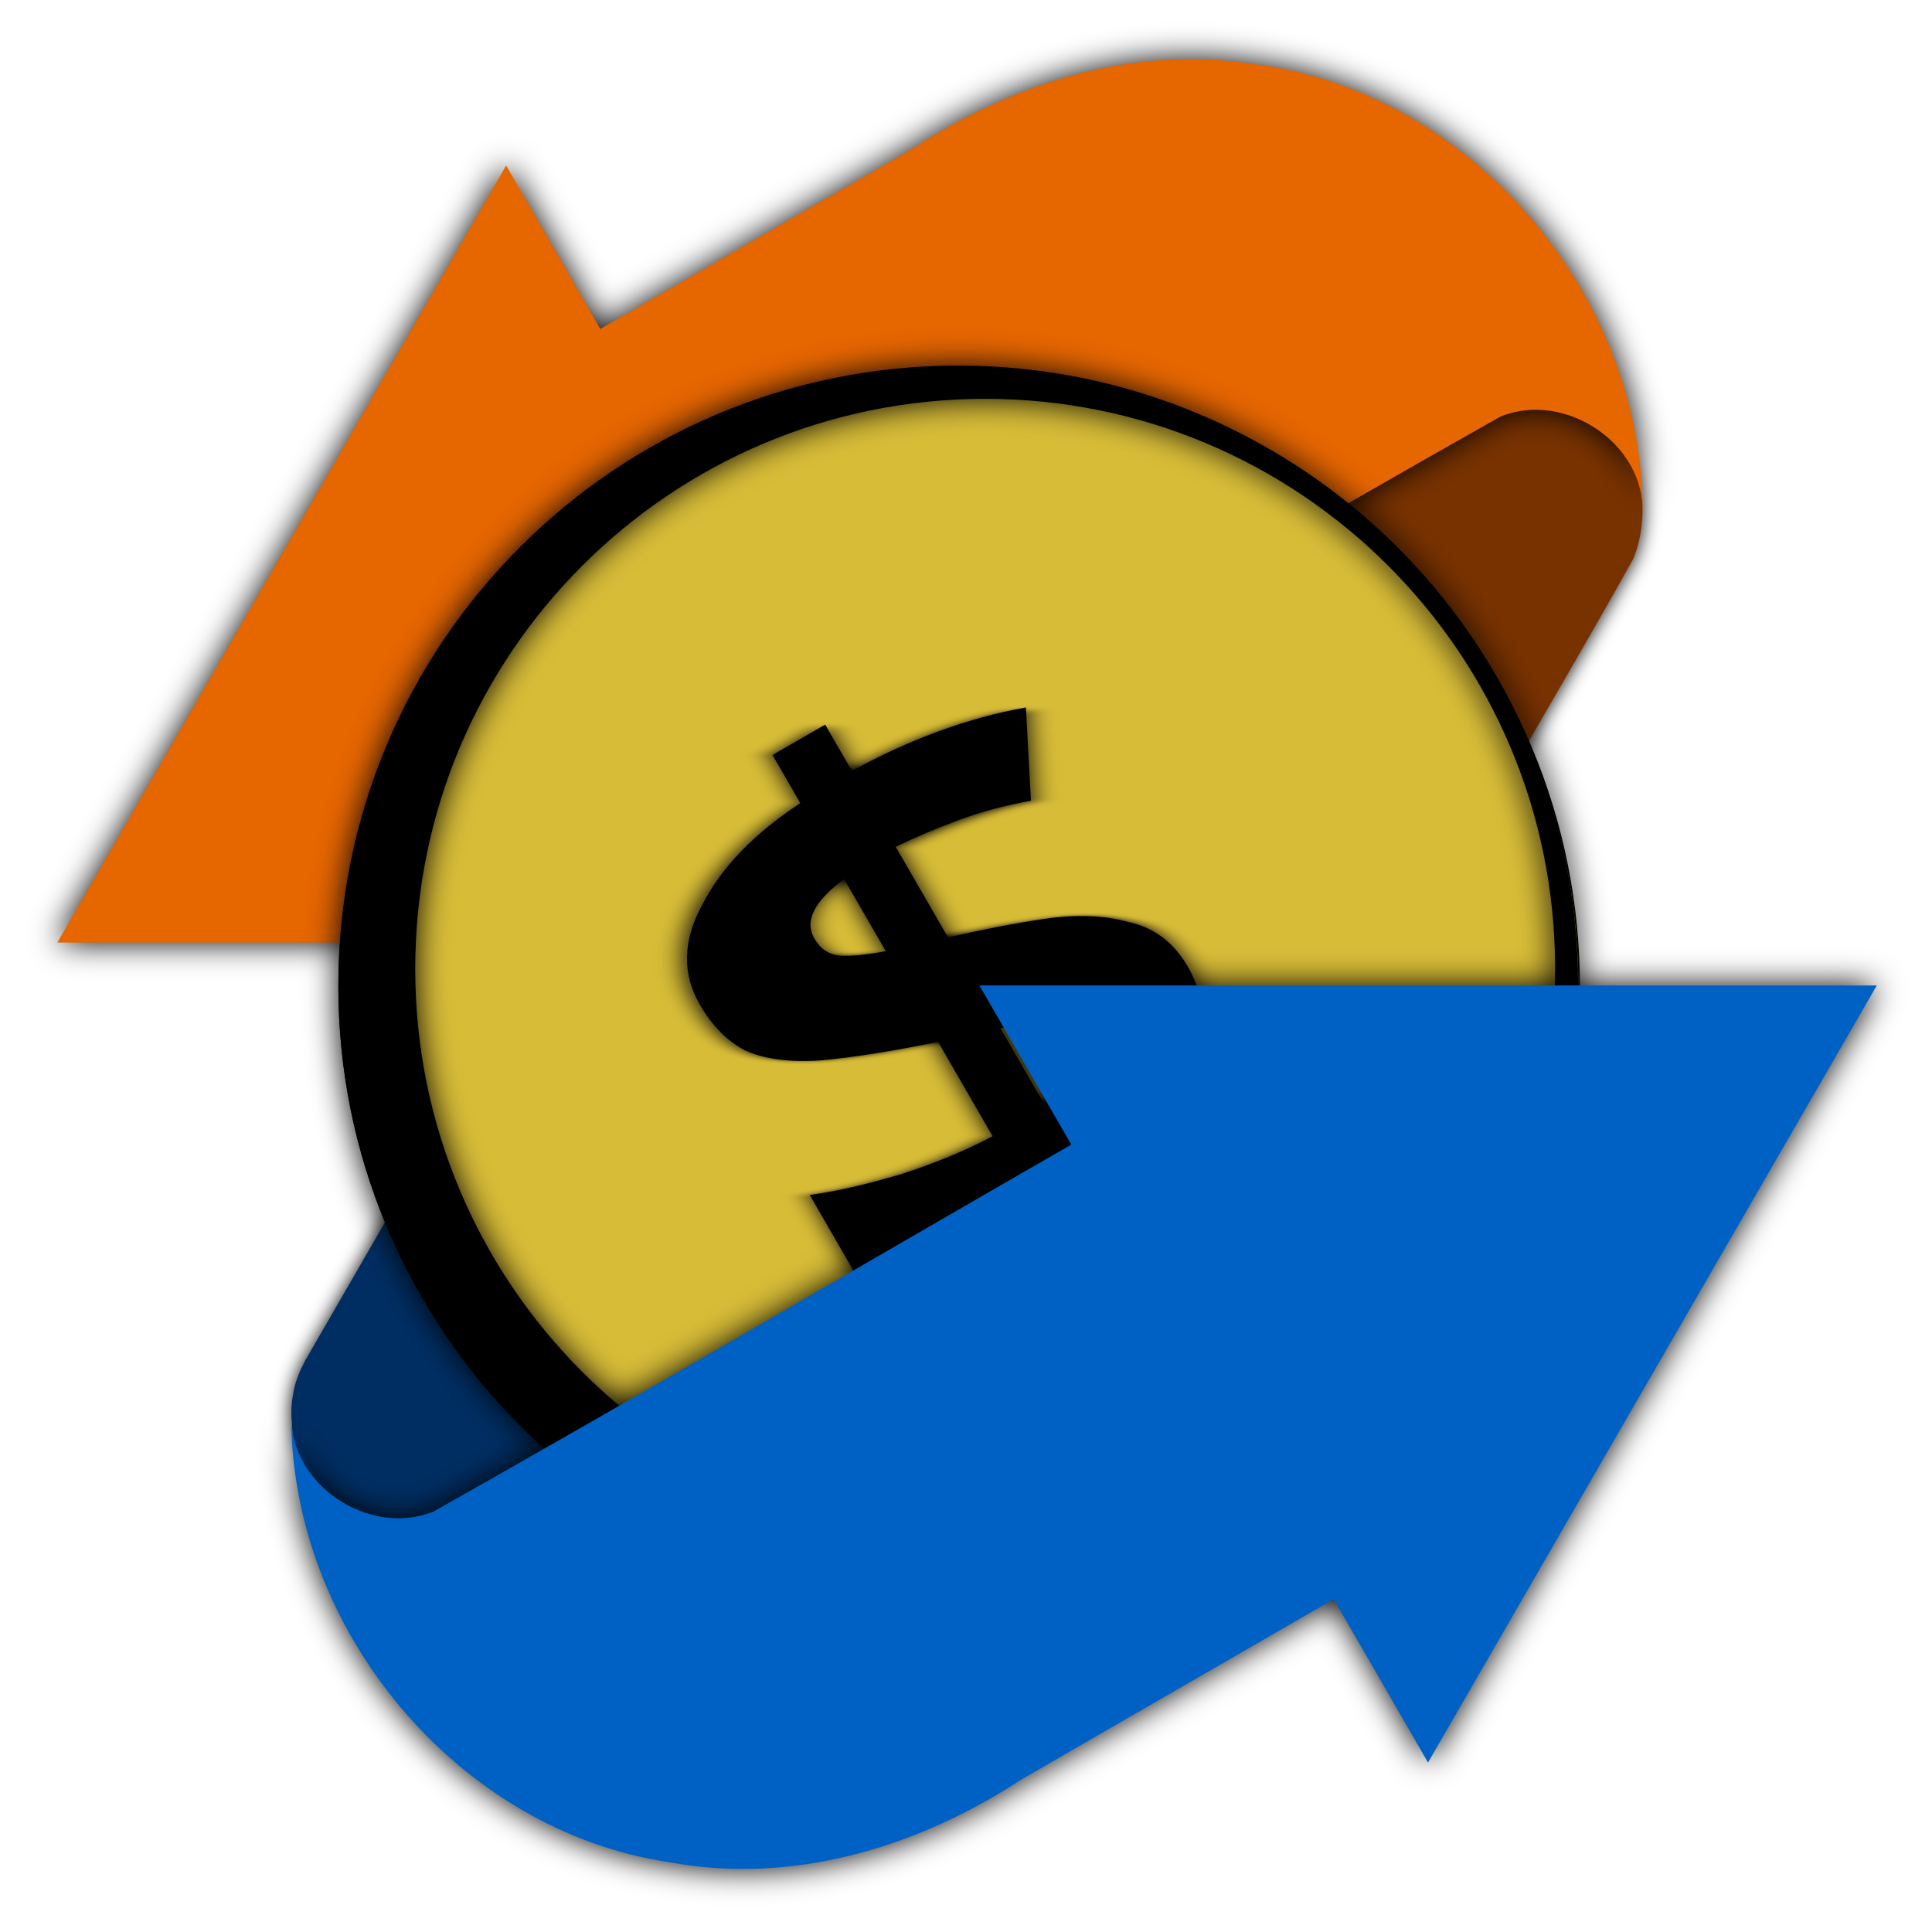
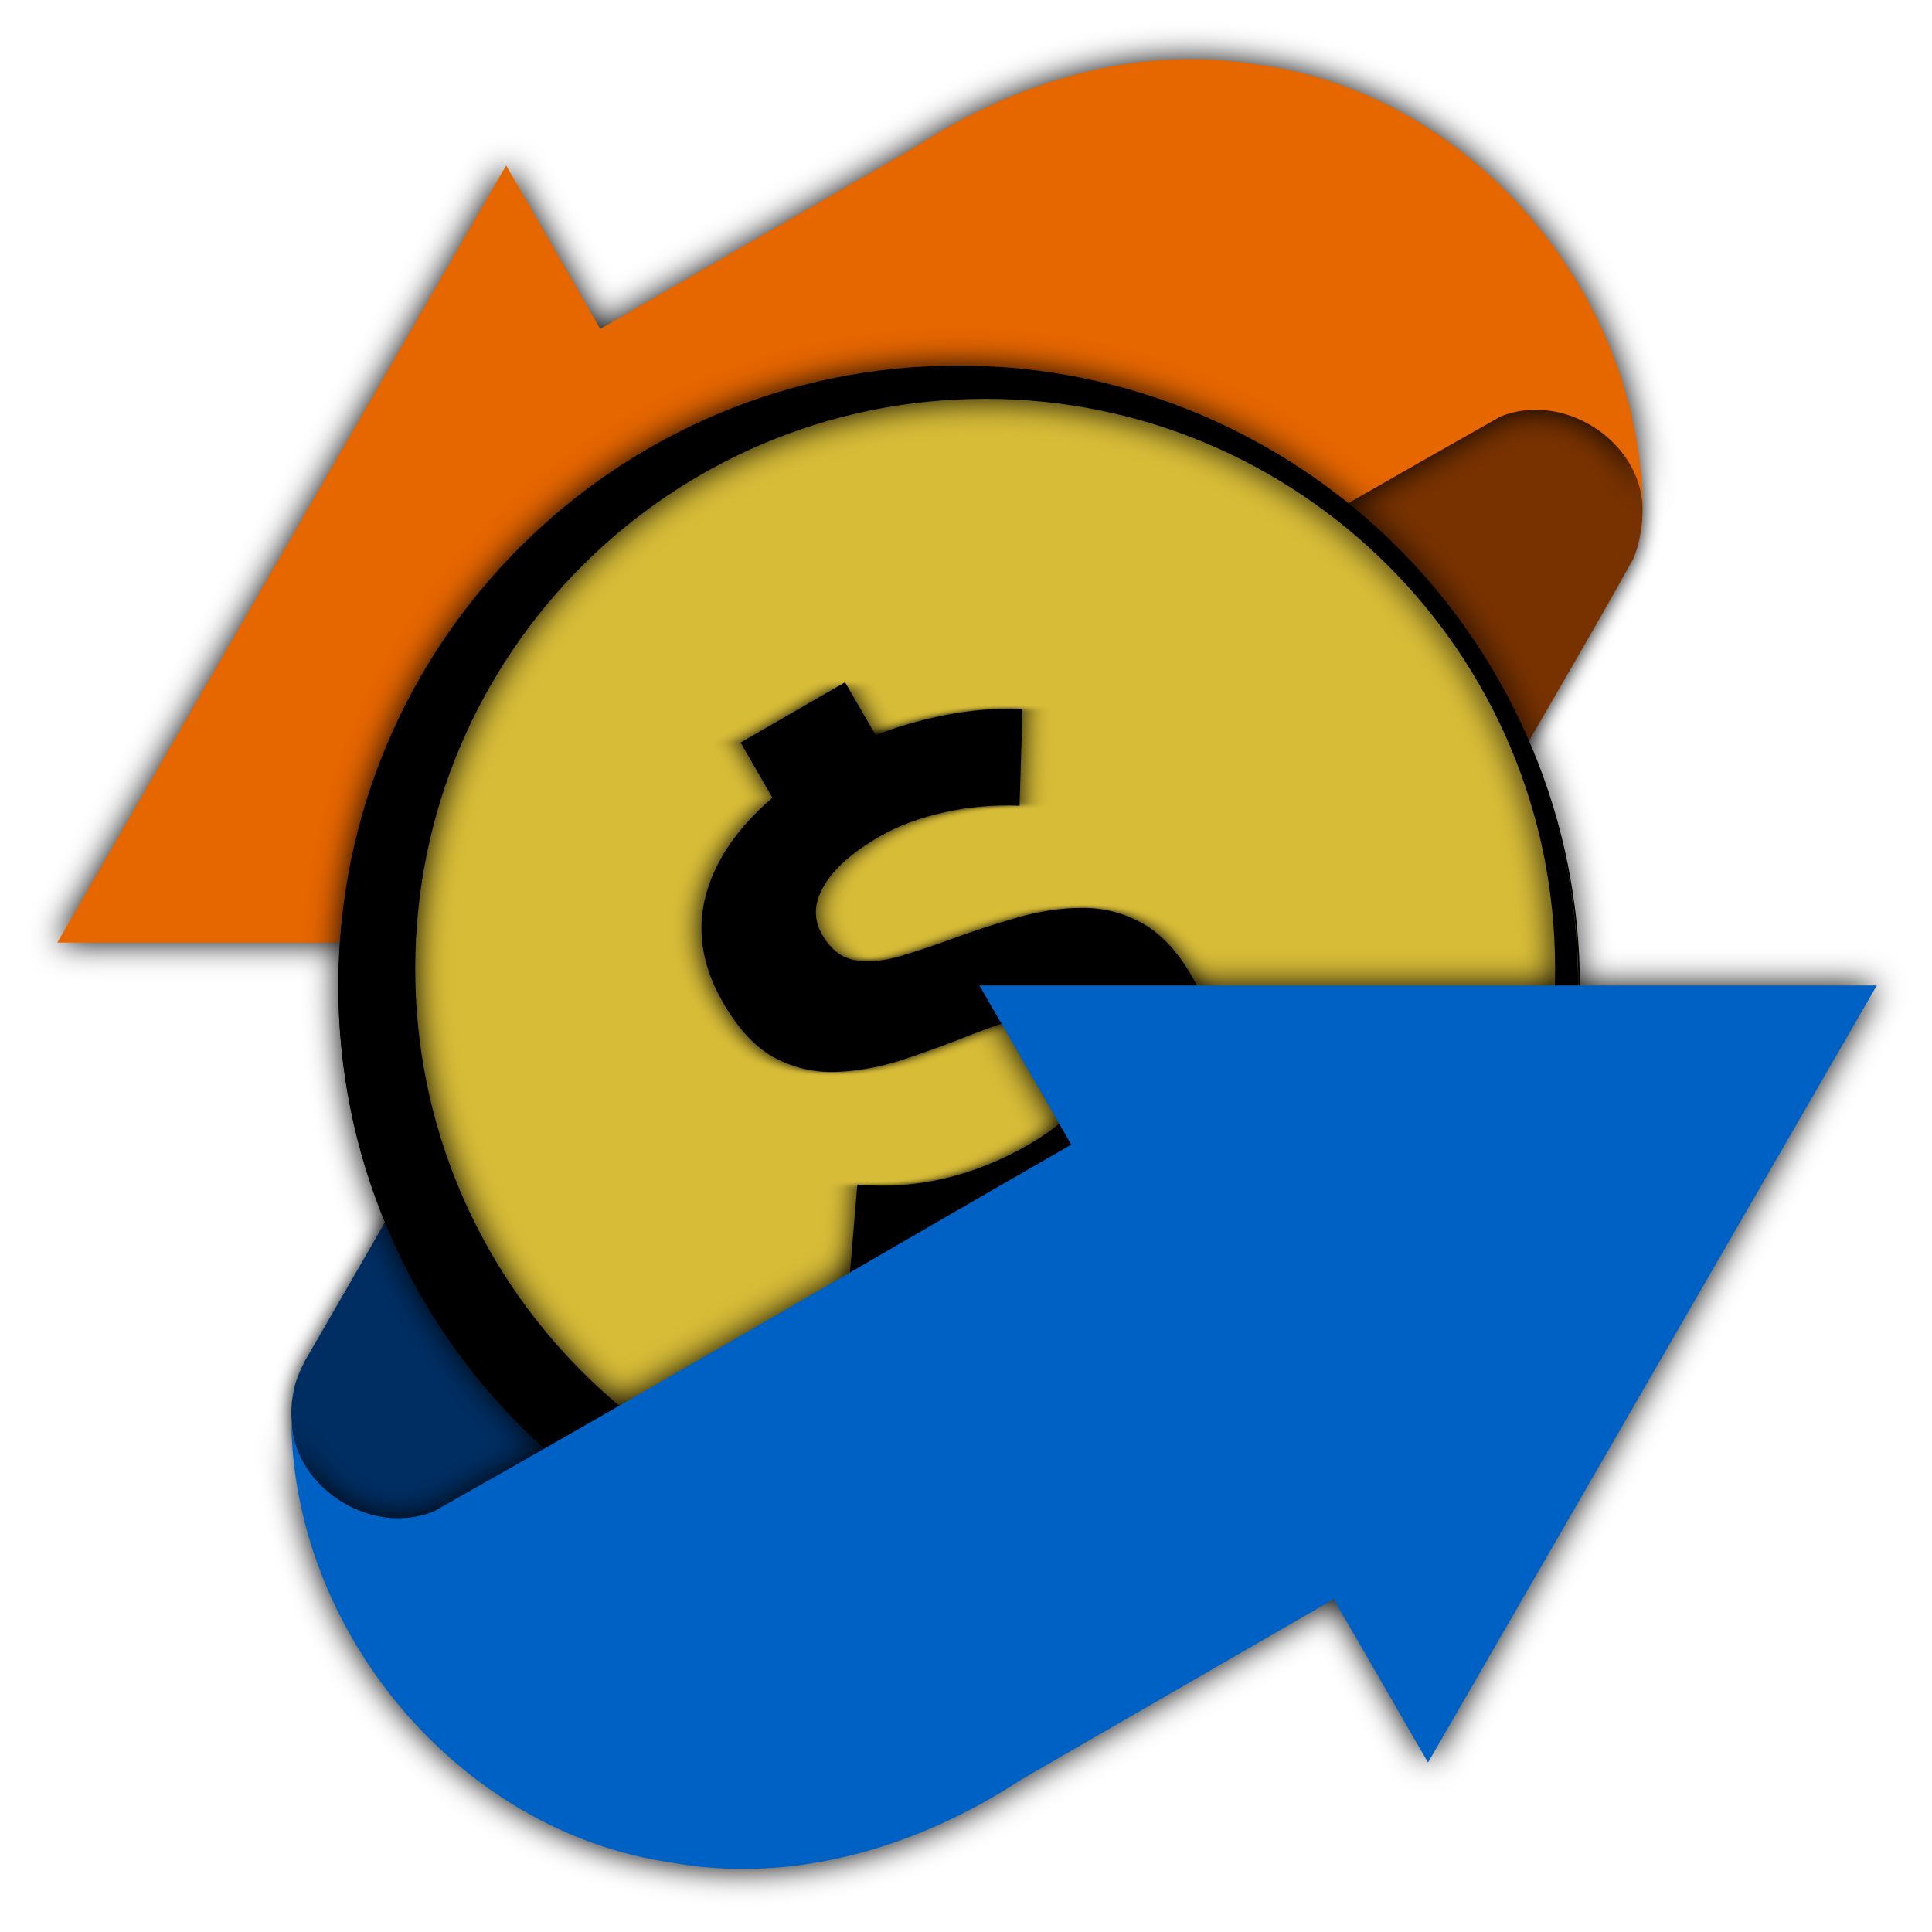
<svg xmlns="http://www.w3.org/2000/svg" width="12.7mm" height="12.7mm" viewBox="0 0 12.7 12.7" version="1.1" id="svg5" xml:space="preserve">
  <defs id="defs2">
    <filter x="-1.437" width="3.873" y="-1.437" height="3.873" style="color-interpolation-filters:sRGB" id="filter23547">
      <feGaussianBlur in="SourceGraphic" stdDeviation="5" result="result8" id="feGaussianBlur23529" />
      <feComposite in2="result8" operator="xor" result="result19" id="feComposite23531" />
      <feComposite k2="1" operator="arithmetic" result="result17" in2="result8" id="feComposite23533" />
      <feOffset result="result18" in="SourceGraphic" id="feOffset23535" />
      <feDisplacementMap in2="result17" in="result18" xChannelSelector="A" yChannelSelector="A" scale="100" result="result4" id="feDisplacementMap23537" />
      <feComposite in2="result4" result="result2" operator="arithmetic" in="SourceGraphic" k3="1" id="feComposite23539" />
      <feComposite in2="SourceGraphic" result="fbSourceGraphic" in="result2" operator="in" id="feComposite23541" />
      <feComposite in2="SourceGraphic" operator="in" result="result15" id="feComposite23543" />
      <feComposite result="result16" in2="SourceGraphic" operator="in" in="result15" id="feComposite23545" />
    </filter>
    <filter style="color-interpolation-filters:sRGB" id="filter889" x="-0.024" y="-0.043" width="1.048" height="1.086">
      <feGaussianBlur stdDeviation="0.107" id="feGaussianBlur891" />
    </filter>
    <filter style="color-interpolation-filters:sRGB" id="filter915" x="-0.024" y="-0.043" width="1.048" height="1.086">
      <feGaussianBlur stdDeviation="0.107" id="feGaussianBlur917" />
    </filter>
    <filter style="color-interpolation-filters:sRGB" id="filter941" x="-0.029" y="-0.033" width="1.057" height="1.066">
      <feGaussianBlur stdDeviation="0.063" id="feGaussianBlur943" />
    </filter>
    <filter style="color-interpolation-filters:sRGB" id="filter971" x="-0.029" y="-0.033" width="1.058" height="1.066">
      <feGaussianBlur stdDeviation="0.064" id="feGaussianBlur973" />
    </filter>
    <filter style="color-interpolation-filters:sRGB" id="filter898" x="-0.031" y="-0.031" width="1.061" height="1.061">
      <feGaussianBlur stdDeviation="1.566" id="feGaussianBlur900" />
    </filter>
    <filter style="color-interpolation-filters:sRGB" id="filter929" x="-0.057" y="-0.032" width="1.113" height="1.064">
      <feGaussianBlur stdDeviation="0.065" id="feGaussianBlur931" />
    </filter>
  </defs>
  <g id="layer1">
    <path id="OrangeBackArrow-5" style="mix-blend-mode:multiply;fill:#000000;fill-opacity:1;stroke:none;stroke-width:0;stroke-dasharray:none;stroke-opacity:1;filter:url(#filter971)" d="M 9.942,5.522 C 10.294,4.905 10.657,4.295 11.002,3.675 11.116,3.385 11.071,3.019 10.867,2.78 10.62,2.516 10.206,2.605 9.941,2.792 8.548,3.596 7.155,4.4 5.762,5.205 6.156,5.887 6.55,6.57 6.944,7.252 7.943,6.675 8.942,6.098 9.942,5.522 Z" transform="matrix(0.9668202,0,0,0.9668202,0.1006552,0.1175016)" />
    <path id="OrangeBackArrow" style="fill:#783200;fill-opacity:1;stroke:none;stroke-width:0;stroke-dasharray:none;stroke-opacity:1" d="M 9.712,5.456 C 10.053,4.86 10.404,4.27 10.738,3.67 10.848,3.391 10.805,3.036 10.607,2.805 10.368,2.55 9.968,2.636 9.712,2.817 8.365,3.594 7.018,4.372 5.671,5.15 6.052,5.809 6.433,6.469 6.814,7.129 7.78,6.571 8.746,6.014 9.712,5.456 Z" />
    <path id="BlueBackArrow-6" style="mix-blend-mode:multiply;fill:#000000;fill-opacity:1;stroke:none;stroke-width:0.017;stroke-opacity:1;filter:url(#filter941)" d="m 3,7.345 -1.018,1.764 -0.01,0.016 c -0.005,0.01 -0.01,0.02 -0.014,0.03 -0.007,0.012 -0.013,0.024 -0.019,0.037 -0.005,0.013 -0.01,0.026 -0.015,0.039 -0.006,0.016 -0.012,0.032 -0.017,0.049 -0.004,0.013 -0.007,0.027 -0.01,0.04 -0.003,0.015 -0.006,0.029 -0.009,0.044 -0.003,0.015 -0.005,0.031 -0.007,0.046 -0.001,0.014 -0.002,0.027 -0.003,0.041 -7.816e-4,0.016 -0.001,0.032 -7.192e-4,0.048 0.002,0.043 0.005,0.084 0.008,0.129 C 2.016,10.212 2.361,10.302 2.859,10.173 4.355,9.324 5.899,8.401 7.18,7.661 L 6.707,6.844 6.463,6.421 5.997,5.614 5.481,5.912 3,7.344 Z" transform="matrix(0.9668202,0,0,0.9668202,0.1006552,0.1175016)" />
    <path id="BlueBackArrow" style="fill:#002e63;fill-opacity:1;stroke:none;stroke-width:0.016;stroke-opacity:1" d="m 3.002,7.218 -0.984,1.705 -0.01,0.016 c -0.005,0.01 -0.009,0.019 -0.014,0.029 -0.006,0.012 -0.012,0.024 -0.018,0.036 -0.005,0.012 -0.01,0.025 -0.015,0.037 -0.006,0.016 -0.012,0.031 -0.017,0.047 -0.004,0.013 -0.007,0.026 -0.01,0.039 -0.003,0.014 -0.006,0.028 -0.008,0.043 -0.003,0.015 -0.005,0.03 -0.007,0.045 -0.001,0.013 -0.002,0.026 -0.003,0.04 -7.556e-4,0.016 -9.829e-4,0.031 -6.954e-4,0.047 0.002,0.042 0.005,0.081 0.008,0.124 0.126,0.565 0.46,0.652 0.942,0.528 C 4.312,9.132 5.804,8.239 7.042,7.524 L 6.586,6.734 6.35,6.325 5.9,5.545 5.4,5.833 3.002,7.218 Z" />
    <path id="OrangeFrontArrow-2" style="mix-blend-mode:multiply;fill:#000000;fill-opacity:1;stroke:none;stroke-width:0.018;stroke-dasharray:none;stroke-opacity:1;filter:url(#filter915);image-rendering:auto" d="M 6.387,6.288 C 6.179,5.927 5.97,5.566 5.762,5.205 7.208,4.374 8.646,3.529 10.098,2.71 10.536,2.532 11.084,2.896 11.065,3.375 11.076,1.89 9.891,0.487 8.403,0.312 7.594,0.187 6.779,0.446 6.105,0.887 5.396,1.296 4.687,1.705 3.978,2.115 3.764,1.745 3.55,1.374 3.337,1.004 2.32,2.765 1.303,4.527 0.286,6.288 c 2.034,6.6e-5 4.067,1.3e-4 6.101,1.94e-4 z" transform="matrix(0.9668202,0,0,0.9668202,0.1006552,0.1175016)" />
    <path id="OrangeFrontArrow" style="fill:#e66600;fill-opacity:1;stroke:none;stroke-width:0.017;stroke-dasharray:none;stroke-opacity:1;image-rendering:auto" d="M 6.276,6.197 C 6.074,5.848 5.873,5.499 5.671,5.15 7.069,4.347 8.46,3.53 9.864,2.738 10.287,2.566 10.817,2.917 10.798,3.381 10.809,1.944 9.664,0.588 8.225,0.419 7.442,0.298 6.655,0.549 6.003,0.975 5.317,1.37 4.632,1.766 3.946,2.162 3.74,1.804 3.533,1.446 3.327,1.088 2.344,2.791 1.361,4.494 0.377,6.196 c 1.966,6.34e-5 3.932,1.259e-4 5.899,1.876e-4 z" />
    <path style="color:#000000;fill:#d7bc37;stroke:#000000;stroke-width:0.01;stroke-dasharray:none;stroke-opacity:1" d="M 9.834,4.449 C 10.959,6.398 10.291,8.89 8.342,10.016 6.393,11.141 3.901,10.473 2.776,8.524 1.651,6.575 2.319,4.083 4.268,2.958 6.217,1.833 8.709,2.501 9.834,4.449 Z" id="CoinColor" />
    <path id="CoinEdge-1" style="display:inline;mix-blend-mode:multiply;fill:#000000;fill-opacity:1;stroke:none;stroke-width:0.262;stroke-opacity:1;filter:url(#filter898)" d="m 108.805,35.212 c -33.789,4.5e-5 -61.18,27.391 -61.18,61.18 4.4e-5,33.789 27.391,61.18 61.18,61.18 33.789,-4e-5 61.18,-27.391 61.18,-61.18 -4e-5,-33.789 -27.391,-61.18 -61.18,-61.18 z m 2.66,3.282 c 31.067,-2.19e-4 56.252,25.184 56.251,56.251 -7e-5,31.067 -25.185,56.251 -56.251,56.251 C 80.399,150.996 55.214,125.812 55.214,94.746 55.214,63.679 80.398,38.494 111.465,38.494 Z" class="UnoptimicedTransforms" transform="matrix(0.066603,-2.296993e-6,-2.2908279e-6,0.06660035,-0.9477018,0.05827953)" />
    <path id="CoinEdge" style="fill:#000000;fill-opacity:1;stroke:none;stroke-width:0.262;stroke-opacity:1" d="m 108.805,35.212 c -33.789,4.5e-5 -61.18,27.391 -61.18,61.18 4.4e-5,33.789 27.391,61.18 61.18,61.18 33.789,-4e-5 61.18,-27.391 61.18,-61.18 -4e-5,-33.789 -27.391,-61.18 -61.18,-61.18 z m 2.66,3.282 c 31.067,-2.19e-4 56.252,25.184 56.251,56.251 -7e-5,31.067 -25.185,56.251 -56.251,56.251 C 80.399,150.996 55.214,125.812 55.214,94.746 55.214,63.679 80.398,38.494 111.465,38.494 Z" class="UnoptimicedTransforms" transform="matrix(0.066603,-2.296993e-6,-2.2908279e-6,0.06660035,-0.9477018,0.05827953)" />
-     <text xml:space="preserve" style="font-size:5.51px;line-height:0;font-family:'Berlin Sans FB';-inkscape-font-specification:'Berlin Sans FB';display:inline;mix-blend-mode:multiply;fill:#000000;fill-opacity:1;stroke:none;stroke-width:0.25;stroke-miterlimit:4;stroke-dasharray:none;stroke-opacity:1;filter:url(#filter929)" x="1.207" y="10.37" id="text21529-6" transform="matrix(0.9313698,-0.5377266,0.4345802,0.7527149,-0.03040829,1.70572)">
-       <tspan id="tspan21527-1" style="font-style:normal;font-variant:normal;font-weight:bold;font-stretch:normal;font-size:5.51px;font-family:Bahnschrift;-inkscape-font-specification:'Bahnschrift Bold';fill:#000000;fill-opacity:1;stroke:none;stroke-width:0.25" x="1.207" y="10.37">$</tspan>
-     </text>
-     <text xml:space="preserve" style="font-size:5.327px;line-height:0;font-family:'Berlin Sans FB';-inkscape-font-specification:'Berlin Sans FB';fill:#d7bc37;fill-opacity:1;stroke:none;stroke-width:0.242;stroke-miterlimit:4;stroke-dasharray:none;stroke-opacity:1" x="0.377" y="11.652" id="text21529" transform="matrix(0.963333,-0.5561805,0.4494943,0.778547,0,0)">
-       <tspan id="tspan21527" style="font-style:normal;font-variant:normal;font-weight:bold;font-stretch:normal;font-size:5.327px;font-family:Bahnschrift;-inkscape-font-specification:'Bahnschrift Bold';fill:#000000;fill-opacity:1;stroke:none;stroke-width:0.242" x="0.377" y="11.652">$</tspan>
-     </text>
+     <path d="m 2.759,10.41 q -0.274,0 -0.554,-0.07 Q 1.928,10.27 1.71,10.16 1.492,10.049 1.395,9.926 v 0 l 0.342,-0.608 v 0 q 0.207,0.186 0.471,0.288 0.266,0.1 0.551,0.1 0.309,0 0.479,-0.121 Q 3.41,9.46 3.41,9.237 v -0.003 q 0,-0.169 -0.086,-0.258 Q 3.241,8.885 3.101,8.841 2.964,8.798 2.802,8.769 2.593,8.731 2.377,8.677 2.162,8.624 1.982,8.511 1.802,8.398 1.691,8.188 1.581,7.975 1.581,7.62 v -0.003 q 0,-0.573 0.35,-0.885 0.35,-0.315 0.985,-0.315 0.288,0 0.589,0.108 0.301,0.105 0.56,0.301 v 0 l -0.312,0.624 v 0 Q 3.55,7.292 3.332,7.209 3.117,7.122 2.915,7.122 q -0.285,0 -0.444,0.113 Q 2.313,7.346 2.313,7.548 v 0.003 q 0,0.188 0.094,0.288 0.094,0.097 0.247,0.145 0.156,0.046 0.331,0.083 0.207,0.043 0.412,0.108 0.204,0.062 0.371,0.18 0.169,0.118 0.272,0.326 0.102,0.207 0.102,0.538 v 0.005 q 0,0.565 -0.363,0.877 -0.36,0.309 -1.02,0.309 z m -0.291,0.436 v -0.648 h 0.737 v 0.648 z m 0,-4.251 V 5.982 h 0.737 v 0.613 z" style="font-weight:bold;font-size:5.51px;line-height:0;font-family:Bahnschrift;-inkscape-font-specification:'Bahnschrift Bold';display:inline;mix-blend-mode:multiply;stroke-width:0.25;filter:url(#filter929)" id="path325" transform="matrix(0.9313698,-0.5377266,0.4345802,0.7527149,-0.03040829,1.70572)" />
+     <path d="m 1.877,11.691 q -0.265,0 -0.536,-0.068 -0.268,-0.068 -0.479,-0.174 -0.211,-0.107 -0.304,-0.226 v 0 l 0.33,-0.588 v 0 q 0.2,0.179 0.455,0.278 0.257,0.096 0.533,0.096 0.299,0 0.463,-0.117 0.166,-0.12 0.166,-0.336 v -0.003 q 0,-0.164 -0.083,-0.25 Q 2.343,10.216 2.208,10.174 2.075,10.133 1.919,10.104 1.716,10.068 1.508,10.016 1.3,9.964 1.126,9.854 0.952,9.745 0.845,9.542 0.738,9.337 0.738,8.994 v -0.003 q 0,-0.554 0.338,-0.856 0.338,-0.304 0.952,-0.304 0.278,0 0.57,0.104 0.291,0.101 0.541,0.291 v 0 L 2.837,8.83 v 0 Q 2.642,8.676 2.431,8.596 q -0.208,-0.083 -0.403,-0.083 -0.276,0 -0.429,0.109 -0.153,0.107 -0.153,0.302 v 0.003 q 0,0.182 0.091,0.278 0.091,0.094 0.239,0.14 0.151,0.044 0.32,0.081 0.2,0.042 0.398,0.104 0.198,0.06 0.359,0.174 0.164,0.114 0.263,0.315 0.099,0.2 0.099,0.52 v 0.005 q 0,0.546 -0.351,0.848 -0.349,0.299 -0.986,0.299 z m -0.281,0.421 v -0.627 h 0.713 v 0.627 z m 0,-4.109 V 7.41 h 0.713 v 0.593 z" style="font-size:5.327px;line-height:0;font-family:Bahnschrift;-inkscape-font-specification:'Bahnschrift Bold';display:inline;fill:#000000;stroke-width:0.242;font-weight:bold" id="path329" transform="matrix(0.963333,-0.5561805,0.4494943,0.778547,0,0)" />
    <path id="BlueFrontArrow-1" style="mix-blend-mode:multiply;fill:#000000;fill-opacity:1;stroke:none;stroke-width:0.018;stroke-dasharray:none;stroke-opacity:1;filter:url(#filter889);image-rendering:auto" d="M 6.555,6.578 C 6.763,6.939 6.972,7.3 7.18,7.661 5.734,8.492 4.296,9.337 2.844,10.156 2.406,10.334 1.858,9.97 1.877,9.491 1.864,10.949 3.004,12.331 4.458,12.542 5.291,12.694 6.141,12.436 6.837,11.979 7.546,11.57 8.255,11.161 8.964,10.751 c 0.214,0.37 0.427,0.74 0.641,1.11 1.017,-1.761 2.034,-3.522 3.051,-5.283 -2.034,-6.52e-5 -4.067,-1.304e-4 -6.101,-1.958e-4 z" transform="matrix(0.9668202,0,0,0.9668202,0.1006552,0.1175016)" />
    <path id="BlueFrontArrow" style="fill:#0061c4;fill-opacity:1;stroke:none;stroke-width:0.017;stroke-dasharray:none;stroke-opacity:1;image-rendering:auto" d="M 6.438,6.478 C 6.639,6.826 6.841,7.175 7.042,7.524 5.644,8.328 4.254,9.144 2.85,9.936 2.427,10.108 1.897,9.757 1.915,9.293 1.903,10.703 3.005,12.039 4.41,12.243 5.216,12.39 6.038,12.141 6.711,11.699 7.396,11.304 8.082,10.908 8.767,10.512 8.974,10.87 9.181,11.228 9.387,11.586 10.37,9.883 11.353,8.18 12.337,6.478 10.37,6.478 8.404,6.478 6.438,6.478 Z" />
  </g>
</svg>
